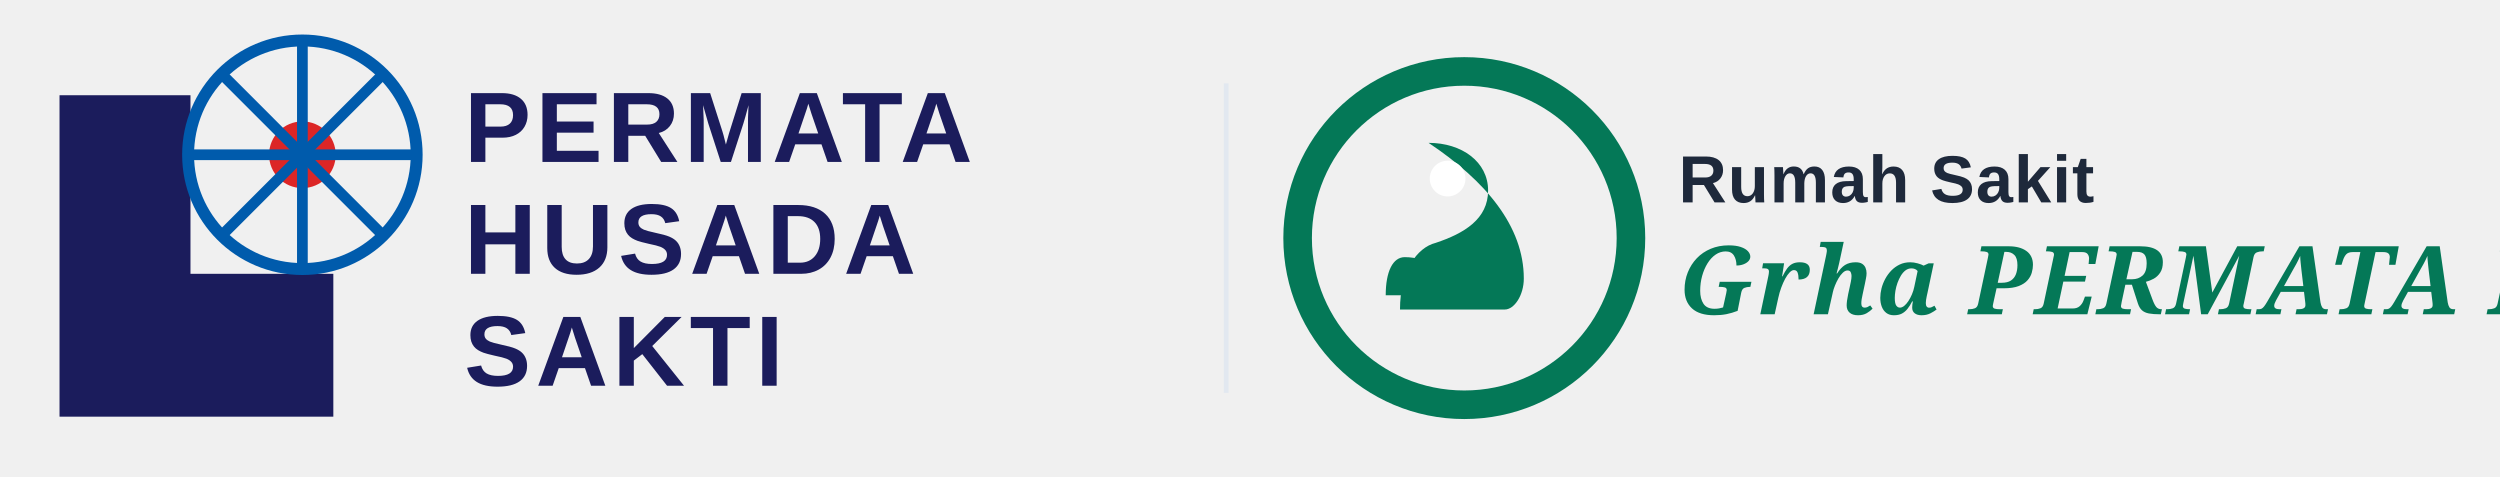
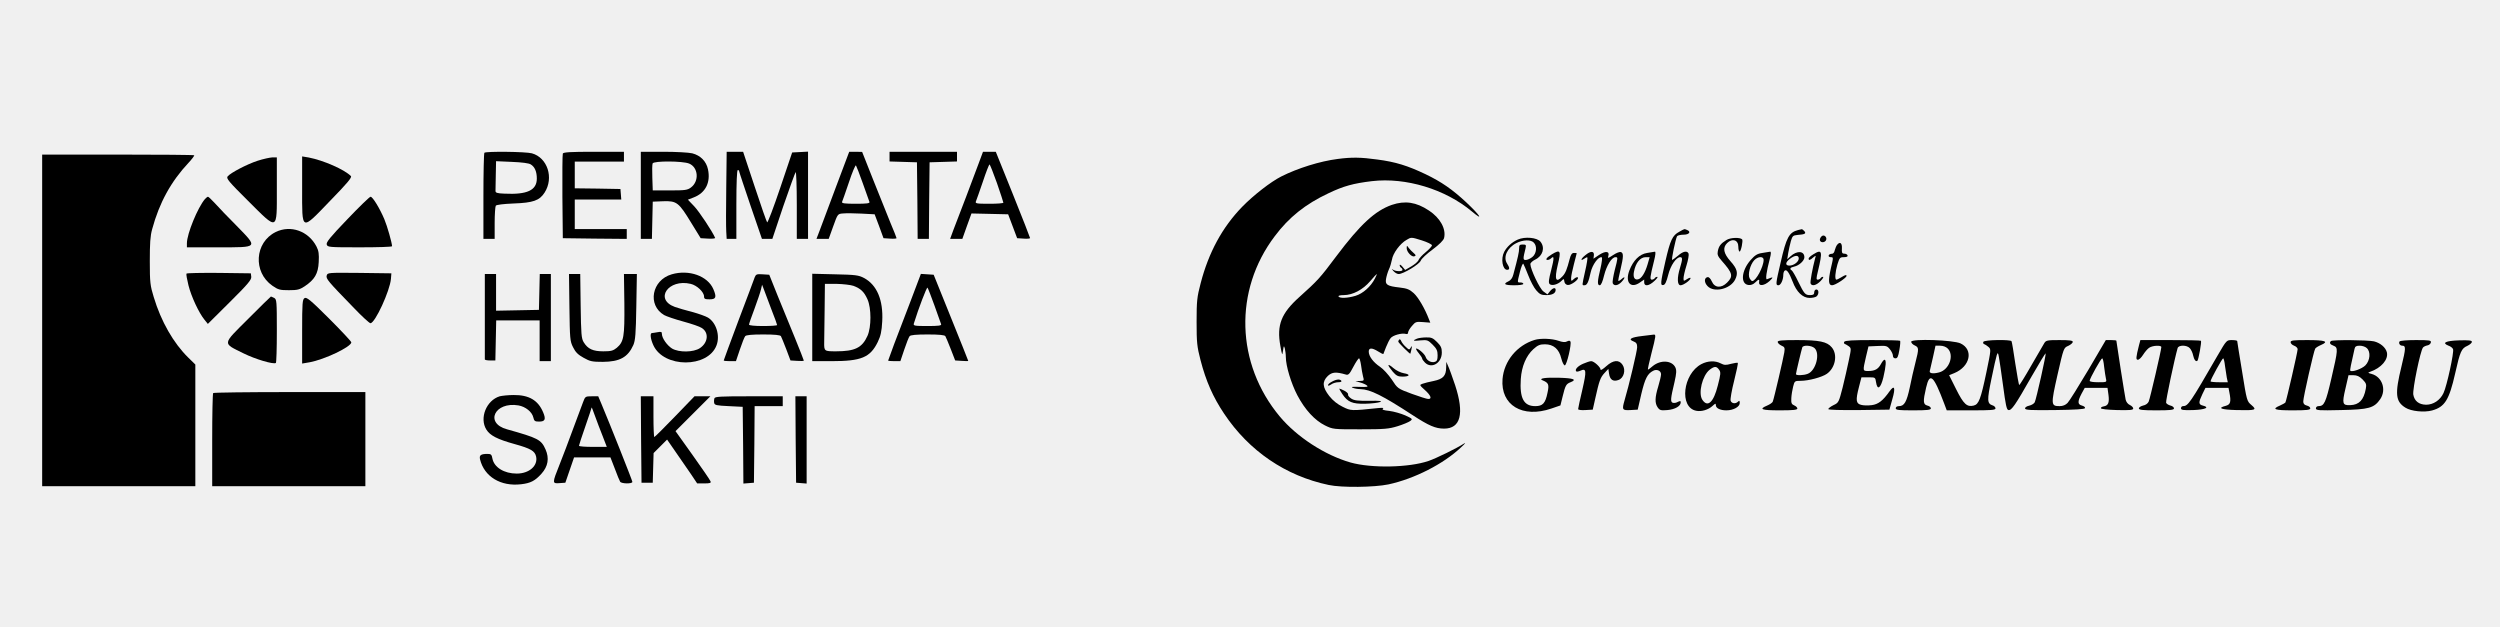
- <svg xmlns="http://www.w3.org/2000/svg" viewBox="0 0 1050 200" width="100%" height="100%">
-   <g id="logo-phs" transform="translate(15, 10)">
-     <path d="M 10 30 L 65 30 L 65 105 L 125 105 L 125 165 L 10 165 Z" fill="#1b1c5c" />
-     <circle cx="112" cy="55" r="48" fill="none" stroke="#005bac" stroke-width="5" />
-     <circle cx="112" cy="55" r="14" fill="#dc2626" />
-     <line x1="112" y1="7" x2="112" y2="103" stroke="#005bac" stroke-width="4.5" />
-     <line x1="64" y1="55" x2="160" y2="55" stroke="#005bac" stroke-width="4.5" />
-     <line x1="78" y1="21" x2="146" y2="89" stroke="#005bac" stroke-width="4.5" />
-     <line x1="78" y1="89" x2="146" y2="21" stroke="#005bac" stroke-width="4.5" />
-     <g font-family="'Plus Jakarta Sans', Arial, sans-serif" font-weight="900" fill="#1b1c5c" font-size="42" letter-spacing="2">
-       <text x="180" y="58">PERMATA</text>
-       <text x="180" y="105">HUSADA</text>
-       <text x="180" y="152">SAKTI</text>
-     </g>
-   </g>
-   <line x1="515" y1="35" x2="515" y2="165" stroke="#e2e8f0" stroke-width="2" />
-   <g id="logo-rpi" transform="translate(540, 10)">
-     <circle cx="75" cy="90" r="70" fill="none" stroke="#047857" stroke-width="12" />
-     <path d="M 60 50 C 74 50 85 58 85 70 C 85 82 75 88 63 92 C 55 94 48 104 48 120 L 92 120 C 96 120 100 114 100 107 C 100 85 84 66 60 50 Z" fill="#047857" />
-     <circle cx="68" cy="65" r="7.5" fill="#ffffff" />
-     <path d="M 50 98 C 60 98 68 104 68 114 L 42 114 C 42 104 45 98 50 98 Z" fill="#047857" />
-     <text x="165" y="75" font-family="'Plus Jakarta Sans', Arial, sans-serif" font-weight="600" font-size="28" fill="#1e293b" letter-spacing="0.5">Rumah Sakit</text>
-     <text x="165" y="122" font-family="'Plus Jakarta Sans', Georgia, serif" font-weight="900" font-style="italic" font-size="40" fill="#047857" letter-spacing="1">Grha PERMATA IBU</text>
+ <svg xmlns="http://www.w3.org/2000/svg" version="1.0" width="1779pt" height="446pt" viewBox="0 0 1779 446" preserveAspectRatio="xMidYMid meet">
+   <g transform="translate(0,446) scale(0.1,-0.1)" fill="#000000" stroke="none">
+     <path d="M3447 3373 c-4 -3 -7 -143 -7 -310 l0 -303 40 0 40 0 0 113 c0 61 4 117 8 123 4 7 54 13 127 16 139 5 184 21 220 77 68 105 21 249 -90 280 -43 12 -327 15 -338 4z m330 -83 c29 -18 43 -52 43 -101 0 -83 -69 -115 -230 -107 -54 2 -65 6 -64 21 0 9 1 60 2 113 l2 97 113 -5 c71 -3 120 -9 134 -18z" />
+     <path d="M4005 3367 c-3 -7 -4 -145 -3 -307 l3 -295 228 -3 227 -2 0 35 0 35 -185 0 -185 0 0 105 0 105 166 0 165 0 -3 38 -3 37 -162 3 -163 2 0 95 0 95 175 0 175 0 0 35 0 35 -215 0 c-164 0 -217 -3 -220 -13z" />
+     <path d="M4560 3070 l0 -310 40 0 39 0 3 133 3 132 75 3 c96 3 110 -8 199 -154 l67 -109 53 -3 c29 -2 51 1 50 5 -19 45 -113 187 -149 225 l-45 47 41 16 c84 32 122 106 102 200 -12 57 -53 99 -112 114 -25 6 -117 11 -205 11 l-161 0 0 -310z m344 226 c65 -27 73 -125 13 -170 -25 -19 -42 -21 -150 -21 l-122 0 -3 89 c-2 49 -1 95 2 103 7 19 214 18 260 -1z" />
+     <path d="M5168 3123 c-2 -142 -2 -282 0 -310 l3 -53 35 0 34 0 0 245 c0 157 4 245 10 245 6 0 10 -4 10 -9 0 -5 37 -115 81 -245 l81 -236 37 0 37 0 78 233 c44 127 83 236 88 242 4 5 8 -100 8 -233 l0 -242 40 0 40 0 0 310 0 311 -56 -3 -57 -3 -85 -252 c-47 -139 -89 -250 -93 -245 -4 4 -44 118 -89 255 l-82 247 -59 0 -58 0 -3 -257z" />
+     <path d="M5950 3133 c-51 -137 -103 -276 -116 -310 l-24 -63 44 0 43 0 32 89 c32 89 32 89 69 92 20 2 80 2 132 -1 l94 -5 32 -85 31 -85 46 -3 c26 -2 47 0 47 3 0 3 -19 52 -43 108 -23 56 -78 193 -122 304 l-80 202 -46 1 -46 0 -93 -247z m190 22 c23 -66 45 -126 47 -132 4 -10 -19 -13 -97 -13 -78 0 -101 3 -98 13 3 6 25 69 49 140 23 70 46 124 50 120 3 -5 26 -62 49 -128z" />
+     <path d="M6330 3345 l0 -34 98 -3 97 -3 3 -272 2 -273 40 0 40 0 2 273 3 272 98 3 97 3 0 34 0 35 -240 0 -240 0 0 -35z" />
+     <path d="M6966 3302 c-16 -42 -57 -151 -91 -242 -35 -91 -75 -195 -89 -232 l-25 -68 43 0 44 0 32 90 33 91 131 -3 130 -3 32 -85 32 -85 46 -3 c25 -2 46 0 46 4 0 4 -55 144 -122 311 l-122 303 -45 0 -46 0 -29 -78z m128 -144 c25 -73 46 -136 46 -140 0 -5 -45 -8 -101 -8 -92 0 -101 2 -94 18 4 9 26 72 49 139 22 67 44 122 47 123 4 0 27 -60 53 -132z" />
+     <path d="M300 2180 l0 -1180 545 0 545 0 0 433 0 433 -50 49 c-106 104 -194 258 -246 431 -25 81 -28 104 -28 254 0 128 3 180 17 230 51 188 134 339 259 472 25 27 42 50 40 53 -3 3 -248 5 -544 5 l-538 0 0 -1180z" />
+     <path d="M2150 3119 c0 -309 -10 -305 200 -87 122 125 156 166 147 175 -46 47 -196 112 -299 132 l-48 8 0 -228z" />
+     <path d="M1833 3316 c-76 -25 -191 -85 -213 -111 -12 -14 6 -36 146 -175 214 -213 204 -217 204 85 l0 225 -32 0 c-18 -1 -65 -11 -105 -24z" />
+     <path d="M9520 3329 c-127 -16 -286 -66 -403 -125 -75 -38 -198 -134 -277 -215 -142 -146 -239 -325 -296 -544 -26 -99 -29 -126 -29 -275 0 -149 3 -176 28 -273 39 -150 89 -263 168 -381 177 -265 438 -443 744 -507 92 -20 324 -17 425 4 185 40 391 145 516 263 31 28 38 38 19 26 -49 -32 -192 -102 -249 -122 -140 -48 -407 -53 -556 -11 -182 52 -382 182 -503 327 -313 375 -328 897 -36 1283 101 135 219 229 383 306 107 51 176 70 309 86 241 28 521 -57 710 -215 88 -74 61 -30 -39 64 -100 93 -177 146 -289 200 -128 61 -214 88 -345 105 -115 16 -181 17 -280 4z" />
+     <path d="M1458 3043 c-51 -60 -128 -247 -128 -314 l0 -29 224 0 c288 0 284 -5 129 154 -61 61 -129 132 -153 159 -24 26 -46 47 -50 47 -4 0 -14 -8 -22 -17z" />
+     <path d="M2472 2900 c-123 -128 -152 -164 -147 -180 6 -19 15 -20 236 -20 126 0 229 3 229 8 -1 25 -34 142 -55 192 -33 78 -83 160 -98 160 -7 0 -81 -72 -165 -160z" />
+     <path d="M9904 3002 c-119 -42 -224 -138 -396 -367 -115 -154 -133 -173 -260 -287 -131 -117 -164 -201 -137 -349 13 -71 13 -72 19 -34 5 36 6 38 13 15 3 -14 7 -41 7 -61 0 -63 38 -188 82 -272 55 -104 124 -178 196 -214 57 -28 59 -28 252 -28 173 0 203 3 265 22 39 12 79 29 90 37 19 14 17 16 -35 40 -30 13 -81 28 -114 32 -40 4 -54 9 -45 16 9 6 -4 7 -36 4 -191 -20 -191 -20 -250 9 -37 18 -70 44 -96 77 -49 63 -52 102 -10 143 31 28 58 30 127 10 19 -6 27 2 54 54 18 34 36 61 41 61 4 0 10 -21 14 -47 3 -27 10 -63 14 -80 9 -32 8 -33 -22 -34 l-32 -1 35 -10 c19 -5 41 -15 48 -22 10 -9 -2 -11 -55 -9 -48 2 -62 0 -48 -6 11 -5 36 -10 56 -10 70 -2 158 -46 371 -185 115 -75 163 -96 224 -96 118 0 145 106 79 308 -20 59 -42 121 -50 137 l-13 30 -1 -40 c-1 -60 -22 -82 -89 -96 -31 -6 -67 -15 -80 -20 -22 -8 -22 -9 18 -45 42 -38 52 -64 23 -63 -10 0 -63 17 -118 37 -100 37 -100 38 -141 101 -24 35 -60 75 -84 91 -48 32 -80 75 -80 108 0 28 22 29 67 1 19 -12 35 -20 37 -18 1 2 10 24 19 49 10 25 24 53 32 63 15 21 80 39 108 31 11 -3 17 0 17 10 0 8 12 29 27 46 25 30 30 32 79 28 l52 -4 -10 25 c-28 74 -75 155 -108 185 -30 27 -48 34 -100 40 -89 10 -104 20 -97 61 3 19 12 49 20 67 9 18 18 50 22 70 7 46 58 115 104 141 33 20 33 20 107 -3 41 -13 74 -29 74 -36 0 -6 -20 -28 -44 -48 -25 -20 -47 -45 -51 -55 -3 -11 -26 -31 -51 -46 l-45 -26 -19 23 c-11 13 -19 18 -20 11 0 -6 5 -15 10 -18 6 -3 10 -10 10 -16 0 -13 -54 -11 -70 4 -8 6 -6 2 4 -10 11 -13 28 -23 39 -23 33 0 147 69 157 95 5 14 43 49 85 80 47 35 77 65 81 81 16 64 -27 143 -108 196 -90 60 -170 72 -264 40z m-120 -524 c-29 -57 -85 -107 -138 -123 -57 -17 -112 -19 -121 -5 -4 6 11 10 37 10 64 0 137 39 188 99 24 28 45 51 47 51 2 0 -4 -15 -13 -32z" />
+     <path d="M1962 2809 c-150 -74 -163 -285 -24 -382 42 -29 54 -32 118 -32 60 0 76 4 111 27 72 48 97 90 101 173 3 57 0 80 -16 111 -57 110 -184 155 -290 103z" />
+     <path d="M11950 2811 c-49 -26 -64 -58 -99 -210 -36 -157 -37 -174 -14 -169 12 2 22 24 34 72 17 68 57 126 86 126 17 0 16 -16 -2 -76 -22 -71 -20 -124 4 -124 20 0 71 36 71 51 0 5 -11 2 -25 -7 -24 -16 -25 -15 -25 6 0 12 9 53 21 91 12 38 18 76 15 84 -9 23 -39 18 -76 -15 -19 -16 -38 -29 -41 -30 -7 0 25 152 35 169 4 6 25 11 47 11 40 0 55 22 23 34 -20 8 -14 9 -54 -13z" />
+     <path d="M12795 2823 c-64 -17 -83 -51 -124 -231 -36 -153 -36 -162 -16 -162 17 0 35 38 35 75 0 13 5 27 11 30 14 9 31 -16 55 -78 28 -75 72 -117 121 -117 21 0 44 5 51 12 17 17 15 48 -3 48 -8 0 -15 -9 -15 -20 0 -15 -7 -20 -29 -20 -35 0 -42 8 -86 98 -18 38 -39 73 -44 77 -19 11 -12 22 17 28 34 7 72 42 72 66 0 46 -52 50 -99 7 l-23 -21 7 45 c4 24 13 62 19 85 11 36 15 40 46 43 55 4 64 10 50 27 -7 8 -15 14 -19 14 -3 -1 -15 -4 -26 -6z m5 -202 c0 -24 -36 -51 -67 -51 -31 0 -29 24 5 49 35 26 62 27 62 2z" />
+     <path d="M12962 2778 c-7 -7 -12 -17 -12 -24 0 -19 27 -24 41 -8 17 21 -10 51 -29 32z" />
+     <path d="M10800 2755 c-42 -19 -77 -51 -96 -87 -26 -49 -12 -128 21 -128 19 0 19 15 -1 45 -29 45 1 112 66 145 47 24 103 26 124 4 26 -25 20 -79 -10 -103 -15 -12 -36 -21 -47 -21 -20 0 -20 8 -1 84 5 23 3 26 -20 26 -22 0 -26 -4 -26 -28 0 -25 -8 -62 -41 -185 -6 -25 -19 -42 -35 -49 -41 -19 -27 -28 41 -28 37 0 65 4 65 10 0 6 -9 10 -20 10 -24 0 -24 -4 -4 76 9 36 20 62 24 57 3 -4 19 -41 35 -82 15 -40 41 -89 57 -107 25 -29 37 -34 72 -34 42 0 66 13 66 37 0 20 -20 15 -40 -9 l-18 -23 -29 21 c-27 20 -92 157 -93 195 0 8 16 23 35 32 54 26 71 85 37 127 -24 30 -111 38 -162 15z" />
+     <path d="M12285 2752 c-40 -25 -54 -43 -61 -79 -5 -25 0 -37 28 -69 78 -88 83 -110 38 -155 -42 -42 -89 -38 -109 9 -9 20 -21 32 -30 30 -25 -5 -25 -38 0 -64 46 -49 162 -21 196 46 23 46 16 76 -32 130 -51 57 -58 97 -25 130 37 37 80 23 80 -26 0 -19 4 -34 9 -34 10 0 26 78 18 87 -16 15 -84 13 -112 -5z" />
+     <path d="M13073 2718 c-6 -7 -13 -25 -17 -39 -3 -17 -12 -26 -22 -25 -9 0 -19 -5 -21 -11 -3 -8 4 -13 15 -13 19 0 19 -1 0 -81 -19 -86 -17 -119 9 -119 23 0 103 53 103 67 0 9 -11 6 -32 -7 -18 -11 -36 -20 -40 -20 -13 0 -9 53 7 108 15 48 18 52 46 52 20 0 29 4 26 13 -2 6 -12 12 -23 12 -16 0 -19 7 -17 38 2 38 -14 50 -34 25z" />
+     <path d="M10010 2694 c0 -27 36 -65 55 -58 12 5 11 9 -5 23 -11 9 -26 25 -35 36 -14 20 -14 20 -15 -1z" />
+     <path d="M11044 2651 c-18 -11 -35 -24 -38 -30 -10 -15 17 -14 32 1 22 22 22 1 0 -85 -17 -65 -20 -89 -11 -98 15 -15 58 -4 83 21 18 18 19 18 22 -3 2 -14 11 -23 24 -25 24 -3 84 42 72 54 -5 4 -17 -1 -28 -11 -19 -18 -20 -17 -20 6 0 13 9 58 20 99 11 41 20 76 20 78 0 1 -9 2 -20 2 -14 0 -22 -11 -30 -42 -20 -77 -30 -102 -52 -125 -47 -50 -58 -23 -33 82 25 102 19 112 -41 76z" />
+     <path d="M11281 2644 c-18 -14 -30 -29 -27 -32 3 -3 12 1 21 8 9 7 18 11 21 8 2 -3 -4 -46 -16 -97 -24 -108 -23 -101 -5 -101 18 0 29 21 44 91 12 55 56 116 79 108 5 -2 1 -36 -9 -79 -22 -90 -24 -120 -5 -120 9 0 20 25 31 71 18 71 54 129 81 129 18 0 18 -2 -6 -94 -10 -42 -17 -83 -14 -91 9 -22 37 -18 62 8 28 29 29 46 2 22 -11 -10 -22 -16 -24 -14 -2 2 5 38 15 79 22 93 23 119 4 126 -9 4 -34 -6 -56 -21 -38 -25 -40 -25 -34 -6 10 34 -20 37 -66 7 l-40 -27 3 23 c4 33 -23 34 -61 2z" />
+     <path d="M11721 2660 c-54 -8 -99 -53 -126 -124 -33 -85 9 -133 75 -86 l30 21 0 -20 c0 -31 34 -27 72 9 18 16 28 30 21 30 -6 0 -15 -4 -18 -10 -3 -5 -13 -10 -20 -10 -16 0 -14 17 15 133 11 43 13 67 6 66 -6 -1 -31 -5 -55 -9z m3 -82 c-18 -61 -44 -102 -69 -106 -24 -5 -35 16 -28 53 12 65 45 105 84 105 l28 0 -15 -52z" />
+     <path d="M12541 2660 c-36 -5 -53 -16 -83 -50 -66 -74 -75 -171 -16 -178 17 -2 34 4 47 17 26 26 33 26 29 4 -5 -32 37 -27 74 7 31 30 28 32 -18 13 -12 -5 -5 51 20 146 9 35 10 51 2 50 -6 -1 -31 -5 -55 -9z m9 -49 c0 -49 -55 -151 -81 -151 -5 0 -13 9 -19 20 -14 26 4 97 33 128 26 28 67 30 67 3z" />
+     <path d="M12903 2650 c-18 -11 -33 -24 -33 -30 0 -15 11 -12 33 8 20 16 20 16 13 -8 -19 -72 -36 -166 -32 -177 9 -22 41 -14 71 17 16 17 24 30 17 30 -6 0 -14 -4 -17 -10 -3 -5 -12 -10 -20 -10 -11 0 -11 9 1 58 35 146 31 162 -33 122z" />
+     <path d="M1327 2513 c-3 -5 4 -42 14 -83 20 -80 74 -196 114 -245 l24 -30 156 155 c128 127 155 159 153 180 l-3 25 -227 3 c-125 1 -229 -1 -231 -5z" />
+     <path d="M2325 2500 c-7 -23 7 -40 194 -232 57 -60 110 -108 117 -108 33 0 139 231 146 316 l3 39 -227 3 c-222 2 -227 2 -233 -18z" />
+     <path d="M4780 2508 c-142 -41 -175 -219 -54 -290 16 -9 77 -30 136 -46 59 -16 118 -36 132 -46 52 -33 45 -104 -13 -143 -46 -31 -150 -32 -199 -3 -35 22 -72 74 -72 104 0 15 -5 17 -31 12 -17 -3 -35 -6 -40 -6 -15 0 -10 -43 10 -86 74 -164 389 -164 450 -1 26 69 -2 161 -61 197 -17 10 -67 28 -112 40 -45 11 -100 28 -124 36 -148 54 -46 202 113 164 44 -10 95 -58 95 -90 0 -17 7 -20 40 -20 45 0 51 15 26 73 -40 93 -173 141 -296 105z" />
+     <path d="M3450 2210 c0 -165 0 -303 0 -307 0 -5 17 -8 38 -8 l37 0 3 143 3 142 154 0 155 0 0 -145 0 -145 40 0 40 0 0 310 0 310 -40 0 -39 0 -3 -127 -3 -128 -152 -3 -153 -3 0 131 0 130 -40 0 -40 0 0 -300z" />
+     <path d="M4052 2273 c3 -224 4 -241 26 -284 17 -35 35 -53 75 -75 46 -26 61 -29 137 -29 121 1 178 33 217 120 14 33 18 80 21 273 l4 232 -46 0 -46 0 3 -212 c2 -236 -4 -270 -54 -313 -26 -21 -41 -25 -96 -25 -74 0 -110 17 -139 64 -17 27 -19 57 -22 259 l-3 227 -40 0 -40 0 3 -237z" />
+     <path d="M5371 2488 c-4 -13 -56 -150 -115 -306 -58 -155 -106 -285 -106 -287 0 -3 19 -5 43 -5 l44 0 28 83 c15 45 32 88 38 95 7 8 45 12 128 12 83 0 120 -4 126 -12 4 -7 21 -49 38 -93 l30 -80 48 -3 c26 -2 47 -1 47 2 0 3 -29 77 -64 163 -36 87 -91 223 -124 303 l-58 145 -47 3 c-41 3 -48 0 -56 -20z m118 -229 c23 -58 41 -108 41 -112 0 -4 -45 -7 -100 -7 -59 0 -100 4 -100 10 0 5 17 56 39 113 21 57 42 119 46 137 l8 34 13 -34 c7 -19 31 -83 53 -141z" />
+     <path d="M5780 2201 l0 -311 138 0 c211 0 274 26 328 136 21 44 28 74 32 148 8 151 -38 259 -130 308 -38 20 -61 23 -205 26 l-163 4 0 -311z m293 225 c51 -19 76 -42 100 -96 28 -63 28 -197 0 -260 -38 -85 -90 -110 -224 -110 -84 0 -85 1 -84 65 0 22 2 124 3 228 l2 187 83 0 c45 -1 99 -7 120 -14z" />
+     <path d="M6480 2318 c-40 -106 -93 -244 -117 -306 -23 -63 -43 -116 -43 -118 0 -2 19 -4 43 -4 l44 0 28 83 c15 45 32 88 38 95 7 8 45 12 128 12 83 0 120 -4 126 -12 4 -7 22 -49 39 -93 l31 -80 47 -3 c25 -2 46 -2 46 0 0 2 -55 140 -123 308 l-123 305 -45 3 -46 3 -73 -193z m170 -33 c23 -66 45 -126 47 -132 4 -10 -19 -13 -97 -13 -93 0 -102 2 -97 18 33 107 92 261 97 255 4 -4 26 -62 50 -128z" />
+     <path d="M1765 2190 c-186 -186 -184 -169 -31 -245 83 -41 210 -79 229 -68 4 2 7 105 7 228 0 212 -1 225 -19 235 -11 5 -21 10 -23 10 -2 0 -75 -72 -163 -160z" />
+     <path d="M2168 2339 c-16 -9 -18 -31 -18 -238 l0 -228 53 9 c105 19 297 110 297 142 0 6 -71 82 -157 168 -132 132 -161 155 -175 147z" />
+     <path d="M11686 2069 c-79 -9 -103 -23 -63 -38 21 -8 27 -17 27 -42 0 -26 -59 -275 -90 -379 -19 -66 -16 -71 42 -68 l52 3 26 113 c26 108 43 142 83 163 26 15 57 1 57 -24 0 -12 -9 -51 -20 -87 -24 -79 -25 -118 -4 -149 15 -21 23 -23 70 -19 54 5 94 28 94 55 0 11 -4 11 -21 3 -11 -7 -27 -9 -36 -6 -17 7 -16 27 13 148 14 62 15 83 6 103 -24 51 -105 56 -161 10 -16 -14 -31 -25 -34 -25 -3 0 8 51 24 113 33 128 34 137 17 136 -7 -1 -44 -5 -82 -10z" />
+     <path d="M10083 2050 c-35 -14 -28 -18 27 -12 46 4 52 2 85 -31 28 -28 35 -43 35 -75 0 -32 -4 -42 -20 -47 -25 -8 -57 9 -65 35 -6 20 -51 60 -67 60 -5 0 2 -14 16 -31 14 -17 26 -35 26 -40 0 -5 9 -18 20 -29 47 -47 120 -4 120 71 0 33 -6 47 -34 75 -29 29 -41 34 -77 33 -24 0 -54 -4 -66 -9z" />
+     <path d="M9957 2044 c-4 -4 -7 -11 -7 -15 0 -7 83 -90 86 -86 1 1 4 16 8 32 5 25 4 27 -5 12 -10 -18 -12 -18 -36 5 -14 12 -28 31 -32 41 -4 10 -10 15 -14 11z" />
+     <path d="M10920 2041 c-126 -39 -217 -150 -228 -278 -15 -186 142 -281 348 -210 l64 22 16 65 c19 78 25 88 56 100 48 19 22 29 -82 32 -96 3 -149 -5 -118 -18 44 -18 49 -30 36 -89 -15 -75 -34 -95 -87 -95 -82 0 -112 56 -103 193 6 90 38 165 89 212 32 29 47 35 83 35 61 0 100 -34 116 -100 7 -28 18 -50 25 -50 14 0 50 153 40 170 -4 7 -12 7 -25 0 -13 -7 -31 -5 -60 5 -45 16 -128 19 -170 6z" />
+     <path d="M12650 2027 c0 -8 12 -19 26 -26 24 -10 26 -16 21 -49 -6 -39 -73 -328 -82 -350 -2 -7 -21 -20 -40 -28 -62 -26 -41 -34 90 -34 94 0 125 3 125 13 0 7 -10 17 -22 22 -19 8 -23 17 -21 51 1 23 7 60 13 83 10 40 12 41 53 41 57 0 153 26 187 50 61 43 78 137 35 188 -34 41 -88 52 -249 52 -107 0 -136 -3 -136 -13z m262 -44 c42 -38 10 -161 -48 -183 -30 -12 -84 -13 -84 -2 0 9 39 172 45 190 6 18 65 15 87 -5z" />
+     <path d="M13124 2028 c-4 -6 -3 -13 3 -15 6 -2 19 -10 29 -17 18 -14 18 -16 0 -101 -9 -47 -30 -134 -44 -193 -27 -104 -28 -108 -65 -125 -20 -10 -37 -23 -37 -28 0 -6 87 -8 218 -7 l217 3 21 75 c24 82 15 105 -21 54 -46 -65 -79 -91 -126 -97 -25 -3 -59 -3 -75 2 -37 9 -40 33 -16 126 l18 70 50 0 c48 0 49 0 54 -35 9 -60 33 -44 52 35 19 81 22 125 8 125 -5 0 -16 -13 -25 -30 -19 -36 -43 -50 -89 -50 -42 0 -41 -1 -18 100 l18 75 66 3 c61 3 67 1 87 -24 12 -15 21 -35 21 -45 0 -12 7 -19 18 -19 14 0 20 12 28 60 6 33 8 63 5 65 -2 3 -91 5 -197 5 -138 0 -195 -3 -200 -12z" />
+     <path d="M13600 2028 c0 -8 11 -20 25 -26 30 -14 31 -22 5 -123 -11 -44 -30 -123 -40 -176 -22 -103 -39 -133 -77 -133 -14 0 -23 -6 -23 -15 0 -13 21 -15 125 -15 100 0 125 3 125 14 0 8 -11 17 -25 20 -30 8 -32 28 -9 127 26 113 53 89 129 -113 l18 -48 173 0 c144 0 174 2 174 14 0 8 -9 18 -20 21 -40 13 -41 35 -9 189 16 81 34 157 38 169 8 20 9 19 15 -13 4 -19 17 -111 30 -205 18 -136 25 -171 38 -173 22 -4 49 35 163 236 54 94 100 170 102 168 5 -5 -67 -327 -78 -349 -6 -10 -23 -20 -40 -24 -16 -3 -29 -12 -29 -19 0 -12 36 -14 212 -12 146 2 213 6 215 14 2 7 -8 14 -22 18 -31 8 -32 28 -3 84 l23 42 81 0 81 0 7 -51 c7 -55 -2 -76 -35 -81 -11 -2 -20 -7 -19 -13 0 -6 47 -11 115 -13 92 -2 115 0 115 11 0 8 -11 19 -24 25 -14 6 -27 23 -30 39 -6 27 -66 410 -66 419 0 2 -17 4 -37 4 l-38 0 -125 -213 c-69 -116 -135 -222 -147 -234 -14 -15 -34 -23 -56 -23 -63 0 -64 9 -16 222 44 193 44 193 77 207 17 8 32 21 32 28 0 10 -23 13 -95 13 -87 0 -96 -2 -108 -22 -8 -13 -50 -85 -93 -160 -43 -76 -82 -138 -85 -138 -3 0 -15 68 -28 152 -12 83 -24 155 -27 160 -8 13 -192 10 -200 -4 -4 -6 -2 -14 4 -16 6 -2 21 -11 31 -20 20 -17 20 -18 -14 -182 -40 -191 -54 -227 -90 -236 -48 -12 -72 10 -125 116 l-50 100 37 15 c113 47 138 166 45 211 -51 25 -352 35 -352 12z m260 -48 c48 -48 11 -151 -61 -170 -45 -12 -74 -7 -66 13 2 6 12 49 22 95 l18 82 33 0 c21 0 42 -8 54 -20z m1113 -130 c4 -33 10 -72 13 -85 6 -25 5 -25 -55 -25 -36 0 -61 4 -61 10 0 16 81 160 89 160 5 0 11 -27 14 -60z" />
+     <path d="M15221 2003 c-22 -88 -23 -103 -8 -103 9 0 25 16 37 35 12 19 31 42 43 50 24 17 87 20 87 5 0 -20 -80 -365 -90 -388 -6 -13 -22 -25 -40 -28 -16 -4 -30 -13 -30 -20 0 -11 26 -14 125 -14 100 0 125 3 125 14 0 8 -11 17 -25 20 -14 4 -28 12 -31 20 -4 10 60 313 82 389 7 23 66 23 87 -1 9 -10 20 -33 23 -50 7 -32 20 -49 31 -39 8 9 31 136 25 142 -3 3 -101 5 -218 5 l-213 0 -10 -37z" />
+     <path d="M15782 1933 c-198 -343 -212 -363 -248 -363 -8 0 -14 -7 -14 -15 0 -13 14 -15 87 -13 86 3 121 19 68 32 -31 8 -31 22 -3 81 l22 45 82 0 82 0 6 -31 c14 -69 8 -88 -26 -97 -62 -16 -33 -27 76 -30 138 -3 149 0 107 36 -32 27 -33 30 -66 237 -19 116 -35 213 -35 218 0 4 -17 7 -38 7 -38 0 -38 -1 -100 -107z m51 -76 c4 -29 10 -67 13 -85 l7 -32 -62 0 c-33 0 -61 3 -61 6 0 13 83 164 90 164 4 0 10 -24 13 -53z" />
+     <path d="M16300 2025 c0 -9 11 -20 25 -25 14 -5 25 -16 25 -25 0 -19 -80 -367 -87 -379 -3 -4 -21 -14 -39 -22 -61 -26 -39 -34 91 -34 100 0 125 3 125 14 0 8 -11 17 -25 20 -18 5 -25 13 -25 30 0 28 75 360 85 375 3 6 22 18 41 26 59 25 31 35 -97 35 -100 0 -119 -2 -119 -15z" />
+     <path d="M16587 2033 c-13 -12 -7 -24 18 -33 34 -13 33 -27 -15 -233 -40 -173 -51 -197 -92 -197 -10 0 -18 -7 -18 -16 0 -14 19 -16 178 -12 199 4 236 14 280 78 45 67 14 158 -61 179 -28 7 -29 9 -12 15 80 27 132 88 120 139 -9 35 -47 67 -92 78 -44 10 -296 12 -306 2z m255 -50 c29 -26 24 -88 -10 -123 -25 -25 -95 -50 -107 -38 -4 3 3 38 30 156 4 17 12 22 37 22 17 0 40 -7 50 -17z m-30 -223 c26 -27 29 -35 23 -67 -15 -80 -48 -114 -111 -116 -55 -2 -59 10 -34 117 l22 96 35 0 c25 0 43 -8 65 -30z" />
+     <path d="M17075 2030 c-8 -13 3 -30 20 -30 26 0 25 -19 -6 -147 -48 -196 -43 -250 28 -294 41 -26 133 -35 189 -20 91 25 122 74 165 264 35 157 45 178 87 196 17 8 32 21 32 28 0 11 -20 13 -92 11 -95 -3 -125 -18 -74 -38 15 -5 29 -16 32 -25 8 -21 -44 -262 -68 -312 -24 -51 -72 -83 -124 -83 -51 1 -83 26 -91 72 -6 39 50 311 69 335 5 6 19 13 31 15 12 2 23 11 25 21 3 15 -7 17 -107 17 -62 0 -112 -4 -116 -10z" />
+     <path d="M11264 1871 c-38 -17 -60 -42 -47 -54 3 -3 16 -1 29 5 43 20 45 0 14 -135 -17 -71 -30 -133 -30 -138 0 -6 23 -9 52 -7 l52 3 18 80 c28 126 36 148 65 180 l28 30 5 -34 c6 -43 29 -59 67 -45 38 13 54 71 29 108 -25 38 -66 35 -116 -10 -22 -20 -40 -31 -40 -25 0 18 -47 61 -67 61 -10 0 -36 -9 -59 -19z" />
+     <path d="M12107 1869 c-132 -70 -159 -308 -37 -332 37 -8 87 7 117 35 19 18 23 19 23 5 0 -22 31 -37 75 -37 50 0 95 25 95 52 0 17 -3 19 -12 10 -18 -18 -46 -14 -53 7 -3 11 8 74 25 141 17 67 29 125 26 128 -3 2 -25 -1 -48 -7 -36 -10 -48 -10 -73 3 -40 21 -92 19 -138 -5z m126 -40 c13 -18 12 -31 -9 -112 -30 -120 -72 -159 -110 -102 -31 47 0 173 52 214 34 26 49 26 67 0z" />
+     <path d="M9880 1861 c0 -5 14 -26 31 -46 25 -29 38 -35 69 -35 53 0 59 16 10 24 -23 4 -54 19 -75 37 -19 17 -35 26 -35 20z" />
+     <path d="M9478 1744 c-16 -8 -28 -19 -28 -25 0 -6 10 -3 22 5 12 9 35 16 51 16 16 0 26 4 22 10 -9 14 -35 12 -67 -6z" />
+     <path d="M9530 1694 c0 -3 10 -20 22 -38 38 -57 71 -71 163 -69 45 1 92 7 105 12 19 8 0 10 -77 9 -81 -1 -107 2 -128 16 -15 10 -25 23 -22 29 2 7 -11 19 -29 28 -19 9 -34 15 -34 13z" />
+     <path d="M1517 1663 c-4 -3 -7 -154 -7 -335 l0 -328 545 0 545 0 0 335 0 335 -538 0 c-296 0 -542 -3 -545 -7z" />
+     <path d="M3556 1640 c-95 -29 -146 -155 -95 -237 26 -42 78 -69 201 -103 115 -32 144 -49 153 -89 14 -65 -49 -121 -138 -121 -89 0 -161 44 -173 107 -5 28 -10 33 -34 33 -48 0 -61 -9 -54 -39 30 -123 147 -194 292 -177 68 8 99 24 145 75 47 52 57 110 29 173 -31 70 -53 81 -274 143 -162 44 -87 199 82 170 50 -9 96 -46 105 -85 6 -26 11 -30 41 -30 43 0 50 16 29 66 -36 86 -101 124 -210 123 -38 0 -83 -5 -99 -9z" />
+     <path d="M4149 1598 c-9 -24 -41 -110 -72 -193 -30 -82 -73 -196 -96 -253 -52 -130 -52 -134 0 -130 l42 3 31 90 31 90 130 0 129 0 31 -80 c16 -45 34 -86 38 -93 10 -15 87 -16 87 -1 0 9 -158 407 -221 557 l-22 52 -46 0 c-45 0 -47 -1 -62 -42z m139 -240 l30 -78 -99 0 c-54 0 -99 3 -99 8 0 4 20 66 45 137 25 72 45 132 45 135 1 3 11 -24 24 -60 13 -36 37 -100 54 -142z" />
+     <path d="M4562 1333 l3 -308 40 0 40 0 3 106 3 105 48 48 48 48 65 -94 c36 -51 84 -121 107 -155 l42 -63 50 0 c42 0 50 3 45 15 -3 9 -60 92 -127 186 l-122 171 124 124 124 124 -57 0 -56 0 -140 -145 c-77 -80 -143 -145 -146 -145 -3 0 -6 65 -6 145 l0 145 -45 0 -45 0 2 -307z" />
+     <path d="M5084 1626 c-3 -8 -4 -23 -2 -33 3 -16 17 -19 103 -23 l100 -5 3 -273 2 -273 38 3 37 3 3 273 2 272 100 0 100 0 0 35 0 35 -240 0 c-200 0 -242 -2 -246 -14z" />
+     <path d="M5662 1333 l3 -308 38 -3 37 -3 0 310 0 311 -40 0 -40 0 2 -307z" />
  </g>
</svg>
